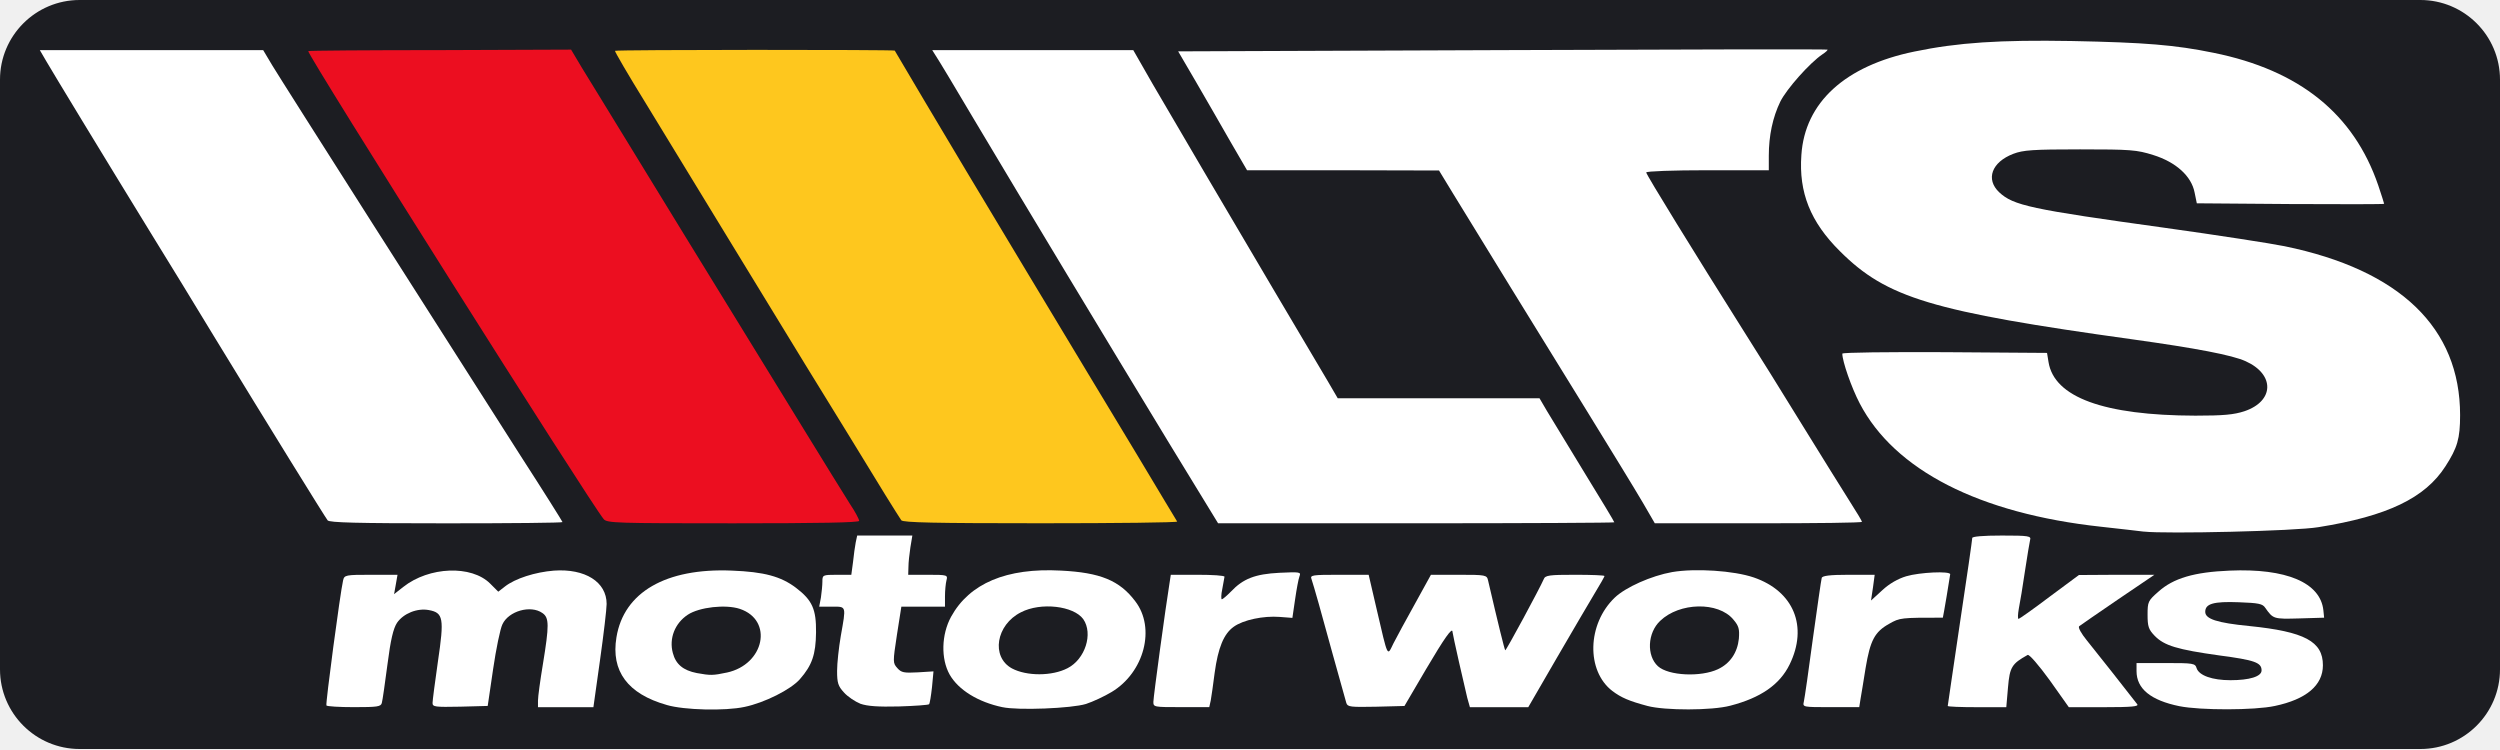
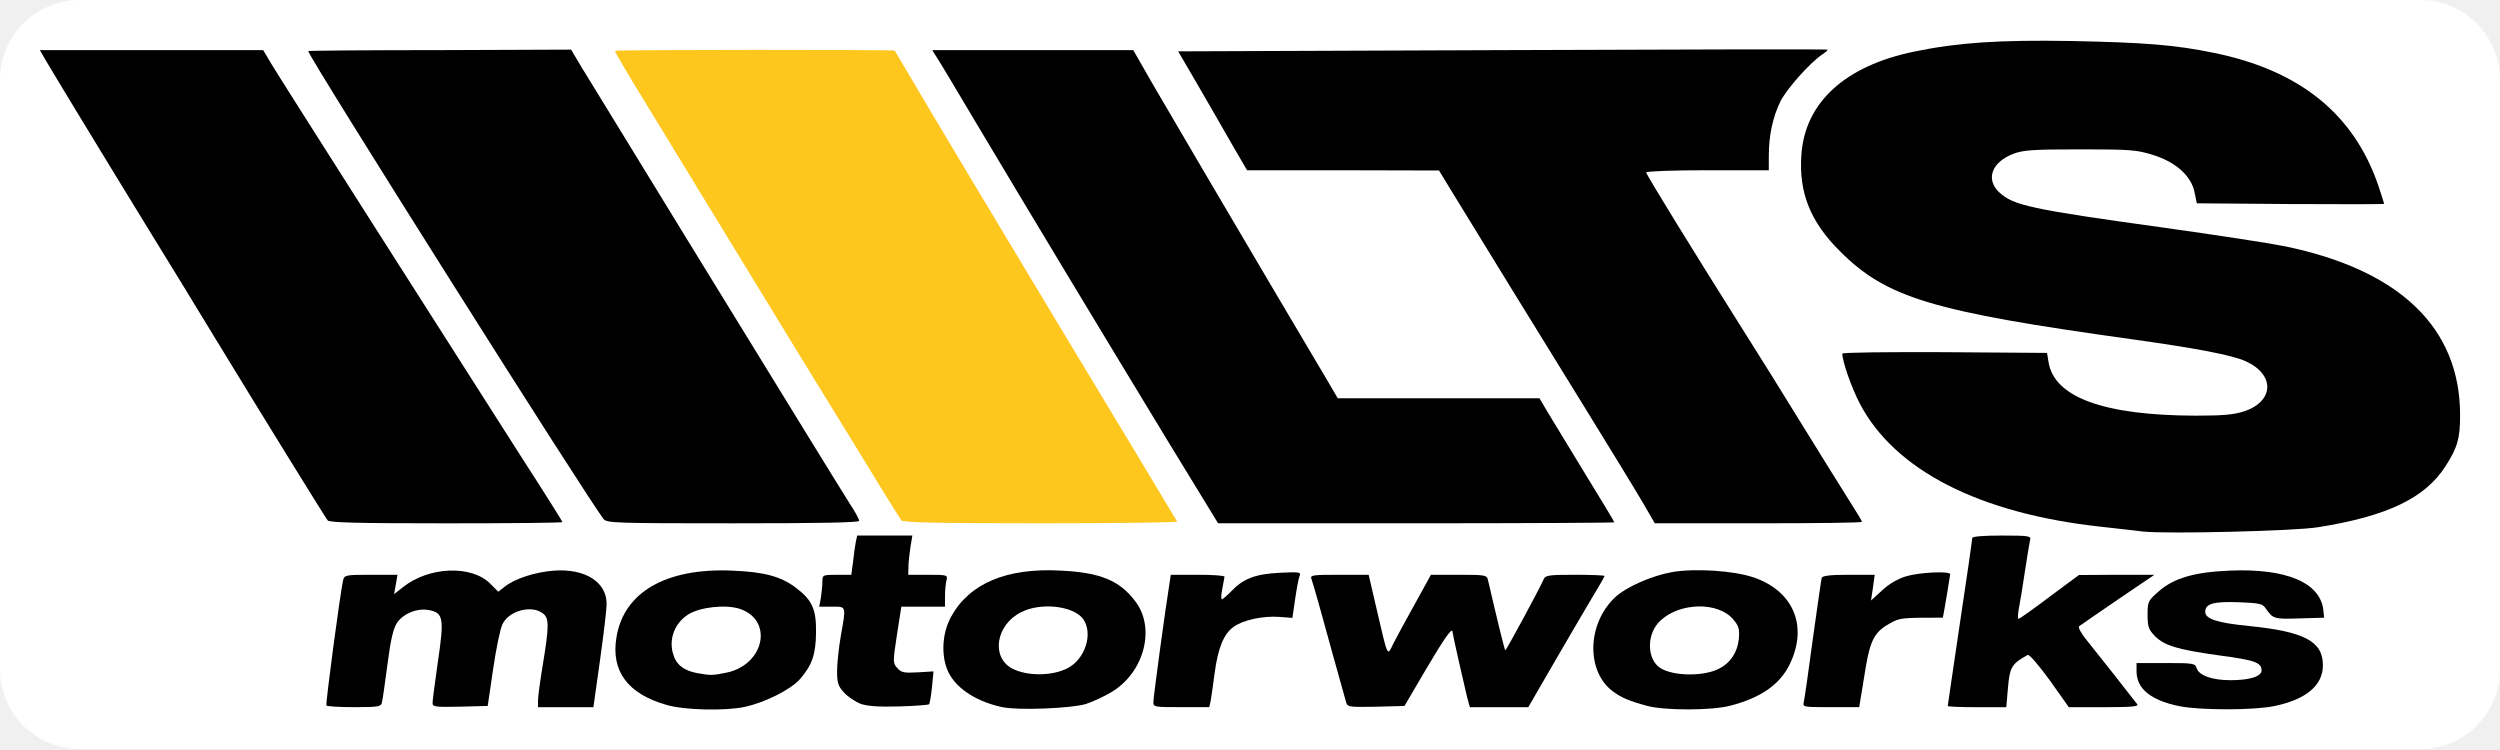
<svg xmlns="http://www.w3.org/2000/svg" viewBox="141 285 1255 376">
-   <rect x="141" y="285" width="1255" height="376" rx="40" fill="#1c1d22" />
-   <g fill="#ffffff">
+   <rect x="141" y="285" width="1255" height="376" rx="40" fill="#ffffff" />
+   <g fill="#000000">
    <path d="M475.69 638.89 c-19.57 -5.54 -28.06 -16.98 -25.23 -33.97 3.69 -22.65 24.86 -34.83 57.85 -33.48 16.37 0.62 24.74 2.95 32.25 8.62 8.25 6.28 10.22 10.83 10.09 22.40 -0.12 11.08 -1.97 16.49 -8.12 23.51 -4.55 5.17 -17.72 11.82 -27.82 13.91 -9.72 2.09 -30.28 1.60 -39.02 -0.98z m30.15 -16.25 c18.95 -4.06 23.51 -26.34 6.52 -32 -7.14 -2.34 -20.31 -0.86 -26.09 2.95 -6.52 4.31 -9.48 11.94 -7.51 19.20 1.48 5.66 5.17 8.74 12.06 10.09 6.77 1.23 8.12 1.23 15.02 -0.25z" />
    <path d="M644.18 640 c-12.18 -2.58 -22.03 -8.62 -26.46 -16.37 -4.43 -7.88 -4.18 -20.06 0.74 -29.05 9.23 -16.74 27.82 -24.62 55.14 -23.14 19.69 0.98 29.42 4.92 37.29 15.38 10.34 13.42 4.55 35.69 -11.82 45.54 -3.69 2.22 -9.48 4.92 -12.92 6.03 -7.14 2.22 -34.09 3.32 -41.97 1.60z m32.74 -19.57 c8.86 -4.55 12.92 -17.35 7.88 -24.62 -4.80 -6.65 -21.29 -8.62 -31.26 -3.45 -12.55 6.28 -15.14 22.40 -4.55 28.18 7.38 3.94 20.18 3.94 27.94 -0.12z" />
    <path d="M968 639.38 c-9.23 -2.46 -13.17 -4.18 -17.60 -7.51 -13.17 -10.09 -12.68 -33.60 1.23 -46.89 5.42 -5.17 18.34 -10.95 28.80 -12.80 11.57 -1.97 30.89 -0.74 40.98 2.71 20.06 6.89 27.32 24.62 17.97 43.69 -4.92 10.09 -14.52 16.74 -29.78 20.68 -9.23 2.46 -32.86 2.46 -41.60 0.12z m35.45 -18.46 c6.03 -2.83 9.72 -8.25 10.46 -15.26 0.37 -4.92 0 -6.40 -2.83 -9.72 -7.51 -8.98 -26.95 -8.62 -36.68 0.74 -6.40 6.03 -6.89 17.48 -1.11 22.77 5.29 4.80 21.54 5.54 30.15 1.48z" />
    <path d="M1235.08 639.51 c-14.40 -2.95 -21.54 -8.74 -21.54 -17.60 l0 -4.06 14.65 0 c13.91 0 14.77 0.12 15.51 2.58 1.23 3.69 7.88 6.03 16.98 6.03 9.60 0 15.63 -1.85 15.63 -4.92 0 -3.94 -3.45 -5.17 -21.17 -7.51 -21.17 -2.95 -27.69 -4.92 -32.49 -9.85 -3.08 -3.20 -3.57 -4.68 -3.57 -10.58 0 -6.52 0.25 -7.02 5.42 -11.57 7.51 -6.77 17.97 -9.85 35.82 -10.58 28.43 -1.23 45.54 6.03 47.02 19.94 l0.37 3.69 -12.55 0.37 c-12.92 0.37 -13.05 0.25 -16.98 -5.29 -1.35 -2.09 -3.32 -2.46 -13.29 -2.83 -12.68 -0.49 -16.86 0.74 -16.86 4.80 0 3.57 5.78 5.54 22.15 7.14 27.82 2.83 36.92 7.75 36.92 19.69 0 10.09 -8.37 17.11 -24.12 20.43 -10.22 2.22 -37.42 2.22 -47.88 0.12z" />
    <path d="M304.86 639.14 c-0.49 -0.86 6.89 -56.37 8.37 -62.77 0.62 -2.71 1.23 -2.83 14.03 -2.83 l13.29 0 -0.86 4.92 -0.86 4.80 4.55 -3.57 c13.05 -10.34 34.34 -11.08 43.69 -1.72 l4.06 4.06 3.32 -2.58 c5.17 -4.06 15.26 -7.26 24.62 -8 15.63 -1.11 26.46 5.66 26.46 16.74 0 2.46 -1.48 15.14 -3.32 28.18 l-3.32 23.63 -13.91 0 -13.91 0 0 -3.32 c0 -1.97 1.11 -10.09 2.46 -18.22 3.20 -19.57 3.20 -23.38 -0.25 -25.72 -5.91 -4.18 -16.98 -0.98 -20.06 5.66 -1.11 2.22 -3.20 12.43 -4.68 22.52 l-2.71 18.46 -13.78 0.37 c-12.68 0.25 -13.91 0.12 -13.91 -1.85 0 -1.23 1.23 -10.58 2.71 -20.92 3.20 -21.66 2.71 -24.37 -4.55 -25.72 -5.91 -1.11 -12.80 1.72 -16 6.40 -1.85 2.83 -3.20 8.37 -4.80 20.92 -1.23 9.35 -2.46 18.09 -2.83 19.32 -0.49 1.85 -2.22 2.09 -13.91 2.09 -7.38 0 -13.66 -0.37 -13.91 -0.86z" />
    <path d="M572.92 638.28 c-2.71 -1.11 -6.40 -3.57 -8.25 -5.66 -2.95 -3.20 -3.45 -4.80 -3.45 -10.83 0 -3.82 0.86 -11.69 1.85 -17.48 2.71 -15.38 2.95 -14.77 -4.43 -14.77 l-6.40 0 0.86 -4.55 c0.37 -2.58 0.74 -6.15 0.74 -8 0 -3.32 0.12 -3.45 7.26 -3.45 l7.26 0 0.86 -6.40 c0.37 -3.57 0.98 -8 1.35 -9.85 l0.74 -3.45 13.78 0 13.91 0 -0.98 5.91 c-0.49 3.20 -0.98 7.63 -0.98 9.85 l-0.12 3.94 9.97 0 c9.72 0 9.97 0.12 9.23 2.83 -0.37 1.48 -0.74 5.05 -0.74 8 l0 5.17 -10.95 0 -10.95 0 -2.22 14.15 c-2.09 13.78 -2.09 14.15 0.25 16.74 1.97 2.22 3.32 2.46 10.22 2.09 l7.88 -0.49 -0.74 7.88 c-0.49 4.43 -1.11 8.25 -1.48 8.62 -0.37 0.37 -7.14 0.86 -15.14 1.11 -10.46 0.25 -15.75 -0.12 -19.32 -1.35z" />
    <path d="M720 637.29 c0 -2.46 6.15 -47.63 8.12 -59.69 l0.62 -4.06 13.42 0 c7.51 0 13.54 0.37 13.54 0.98 -0.12 0.49 -0.62 3.20 -1.11 6.15 -0.62 2.83 -0.62 5.17 -0.25 5.17 0.49 0 2.46 -1.72 4.55 -3.82 6.15 -6.52 12.18 -8.86 24.37 -9.48 10.34 -0.49 10.95 -0.37 10.09 1.72 -0.49 1.23 -1.48 6.52 -2.22 11.69 l-1.35 9.23 -6.40 -0.49 c-8.12 -0.62 -18.22 1.48 -23.02 4.92 -5.05 3.57 -7.88 10.58 -9.60 23.14 -0.74 5.78 -1.60 11.94 -1.97 13.91 l-0.74 3.32 -14.03 0 c-13.78 0 -14.03 0 -14.03 -2.71z" />
    <path d="M816.86 637.91 c-2.46 -8.74 -11.45 -40.98 -13.78 -49.60 -1.60 -5.78 -3.32 -11.45 -3.69 -12.55 -0.86 -2.09 0.37 -2.22 13.91 -2.22 l14.77 0 3.94 16.98 c5.91 25.35 5.29 24 8.49 17.48 1.60 -3.08 6.40 -12.06 10.83 -19.94 l8 -14.52 14.03 0 c13.54 0 14.03 0.12 14.65 2.83 5.05 21.78 8.25 34.71 8.62 35.08 0.37 0.37 17.48 -31.38 19.32 -35.69 0.74 -1.97 2.71 -2.22 15.75 -2.22 8.12 0 14.77 0.25 14.77 0.62 0 0.25 -2.09 4.06 -4.68 8.25 -2.58 4.31 -11.20 18.95 -19.20 32.74 l-14.40 24.86 -14.65 0 -14.65 0 -1.35 -4.80 c-1.23 -4.92 -7.38 -32 -7.38 -32.98 0 -2.71 -4.06 3.08 -13.29 18.71 l-10.83 18.46 -14.28 0.37 c-12.80 0.25 -14.28 0.12 -14.89 -1.85z" />
    <path d="M1046.52 637.29 c0.37 -1.60 2.46 -15.88 4.55 -31.75 2.22 -15.88 4.18 -29.66 4.43 -30.40 0.25 -1.11 4.06 -1.60 13.54 -1.60 l13.05 0 -0.86 6.40 -0.98 6.52 5.66 -5.17 c3.57 -3.32 7.88 -5.78 12.06 -7.02 6.65 -1.97 22.03 -2.71 22.03 -0.98 0 0.62 -3.57 21.78 -3.69 21.78 -21.05 0 -21.54 0 -26.95 3.08 -7.26 4.06 -9.48 8.25 -11.82 22.15 -0.98 6.40 -2.22 13.54 -2.58 15.75 l-0.62 3.94 -14.28 0 c-14.03 0 -14.15 0 -13.54 -2.71z" />
    <path d="M1118.77 639.38 c0 -0.37 2.83 -19.20 6.15 -41.85 3.45 -22.65 6.15 -41.72 6.15 -42.46 0 -0.74 5.29 -1.23 14.89 -1.23 13.54 0 14.77 0.25 14.15 2.22 -0.25 1.11 -1.48 8.25 -2.58 15.63 -1.11 7.51 -2.46 15.88 -3.08 18.83 -0.49 2.83 -0.62 5.17 -0.12 5.17 0.37 0 7.38 -4.92 15.51 -11.08 l14.77 -10.95 18.95 -0.12 18.95 0 -18.34 12.43 c-10.09 6.89 -18.83 12.92 -19.45 13.42 -0.62 0.62 1.11 3.69 3.82 7.02 3.94 4.80 20.31 25.60 25.35 32.12 0.86 1.11 -2.58 1.48 -16.62 1.48 l-17.72 0 -9.60 -13.54 c-5.54 -7.63 -10.34 -13.17 -11.08 -12.68 -8 4.43 -8.98 6.15 -9.85 16.25 l-0.86 9.97 -14.77 0 c-8 0 -14.65 -0.25 -14.65 -0.62z" />
    <path d="M1217.23 551.88 c-2.34 -0.37 -12.06 -1.35 -21.54 -2.46 -61.17 -6.65 -103.63 -28.43 -121.11 -61.91 -4.18 -8 -8.74 -21.17 -8.74 -24.98 0 -0.62 23.14 -0.86 51.32 -0.74 l51.45 0.37 0.74 4.55 c2.83 17.72 27.69 26.83 73.72 26.95 14.15 0 19.32 -0.49 24.62 -2.22 15.02 -5.05 15.38 -18.46 0.62 -25.11 -6.77 -3.08 -24.86 -6.52 -56.62 -10.95 -100.92 -14.03 -123.57 -20.80 -147.08 -44.31 -14.77 -14.65 -20.68 -29.42 -19.32 -48.25 1.72 -26.34 21.91 -44.80 56.74 -51.94 21.91 -4.55 42.95 -5.91 78.89 -5.29 37.05 0.74 52.06 1.97 71.26 5.91 43.20 8.74 70.40 30.65 82.71 66.58 1.60 4.80 2.95 8.98 2.95 9.23 0 0.25 -21.17 0.25 -47.02 0.12 l-47.02 -0.37 -1.11 -5.42 c-1.60 -8.25 -9.35 -15.26 -20.80 -18.83 -8.25 -2.58 -11.20 -2.83 -36.68 -2.83 -23.88 0 -28.55 0.37 -33.48 2.22 -10.95 4.18 -14.03 12.80 -7.14 19.32 7.14 6.65 15.63 8.49 83.20 17.85 26.46 3.69 53.54 7.88 60.06 9.23 57.97 11.94 88.12 40.98 88.12 84.80 0 11.82 -1.35 16.37 -7.38 25.72 -10.22 15.88 -29.05 24.98 -63.75 30.52 -11.45 1.97 -76.55 3.45 -87.63 2.22z" />
    <path d="M305.48 546.22 c-1.35 -1.72 -29.91 -47.88 -56.86 -92.06 -9.23 -15.26 -23.63 -38.77 -32 -52.31 -24.49 -39.88 -49.35 -80.86 -52.55 -86.40 l-3.08 -5.29 56 0 56.12 0 4.55 7.63 c4.80 8 87.02 137.11 124.55 195.82 11.69 18.09 21.17 33.23 21.17 33.48 0 0.37 -26.22 0.62 -58.34 0.62 -45.17 0 -58.58 -0.37 -59.57 -1.48z" />
    <path d="M726.77 505.60 c-29.17 -48 -70.77 -116.92 -96.49 -160.12 -9.60 -16.25 -18.34 -30.77 -19.45 -32.37 l-1.85 -2.95 50.46 0 50.46 0 9.72 16.98 c13.29 22.77 35.82 61.17 61.29 104.25 11.69 19.69 23.51 39.75 26.46 44.68 l5.17 8.86 50.71 0 50.58 0 3.82 6.52 c2.09 3.45 10.58 17.35 18.71 30.77 8.25 13.42 15.02 24.62 15.02 24.98 0 0.25 -44.80 0.49 -99.45 0.49 l-99.45 0 -25.72 -42.09z" />
    <path d="M965.42 536.86 c-3.45 -5.91 -15.88 -26.22 -27.57 -45.17 -23.75 -38.40 -56.98 -92.43 -67.57 -109.78 l-6.89 -11.32 -48.25 -0.12 -48.12 0 -8.37 -14.40 c-4.55 -8 -12.31 -21.42 -17.23 -29.91 l-8.98 -15.38 162.71 -0.62 c89.48 -0.37 162.95 -0.49 163.20 -0.25 0.37 0.12 -0.74 1.23 -2.46 2.34 -6.40 4.31 -17.97 17.35 -21.17 23.75 -3.82 7.88 -5.78 17.11 -5.78 27.20 l0 7.26 -30.77 0 c-17.23 0 -30.77 0.49 -30.77 1.11 0 1.11 24.74 41.23 48.49 78.89 6.65 10.46 20.18 32.12 29.91 48 9.85 15.88 20.55 33.23 23.88 38.40 3.32 5.17 6.03 9.72 6.03 10.09 0 0.49 -23.38 0.74 -51.94 0.74 l-52.06 0 -6.28 -10.83z" />
  </g>
  <g fill="#fec71e">
    <path d="M593.48 546.22 c-0.62 -0.86 -4.18 -6.52 -8 -12.68 -3.69 -6.03 -11.82 -19.32 -18.09 -29.54 -13.54 -21.91 -25.11 -40.74 -60.31 -98.46 -14.40 -23.63 -33.35 -54.65 -41.97 -68.80 -8.74 -14.15 -15.63 -25.97 -15.38 -26.22 0.62 -0.62 139.94 -0.62 140.43 -0.12 0.12 0.25 6.77 11.45 14.77 24.98 8 13.54 30.89 51.82 50.83 84.92 19.94 33.23 45.17 74.95 56 92.92 10.71 17.97 19.82 32.98 20.18 33.60 0.25 0.49 -30.52 0.86 -68.31 0.86 -53.66 0 -69.17 -0.37 -70.15 -1.48z" />
  </g>
-   <g fill="#ec0e20">
+   <g fill="#000000">
    <path d="M444.06 545.60 c-6.03 -6.89 -149.42 -233.97 -148.31 -234.95 0.25 -0.25 30.03 -0.49 66.22 -0.49 l65.72 -0.25 5.42 9.11 c3.08 4.92 13.78 22.52 24 39.14 16.86 27.57 27.94 45.66 86.52 140.92 10.83 17.60 21.66 35.20 24.12 39.02 2.58 3.82 4.55 7.63 4.55 8.37 0 0.86 -19.94 1.23 -63.14 1.23 -58.71 0 -63.38 -0.12 -65.11 -2.09z" />
  </g>
</svg>
